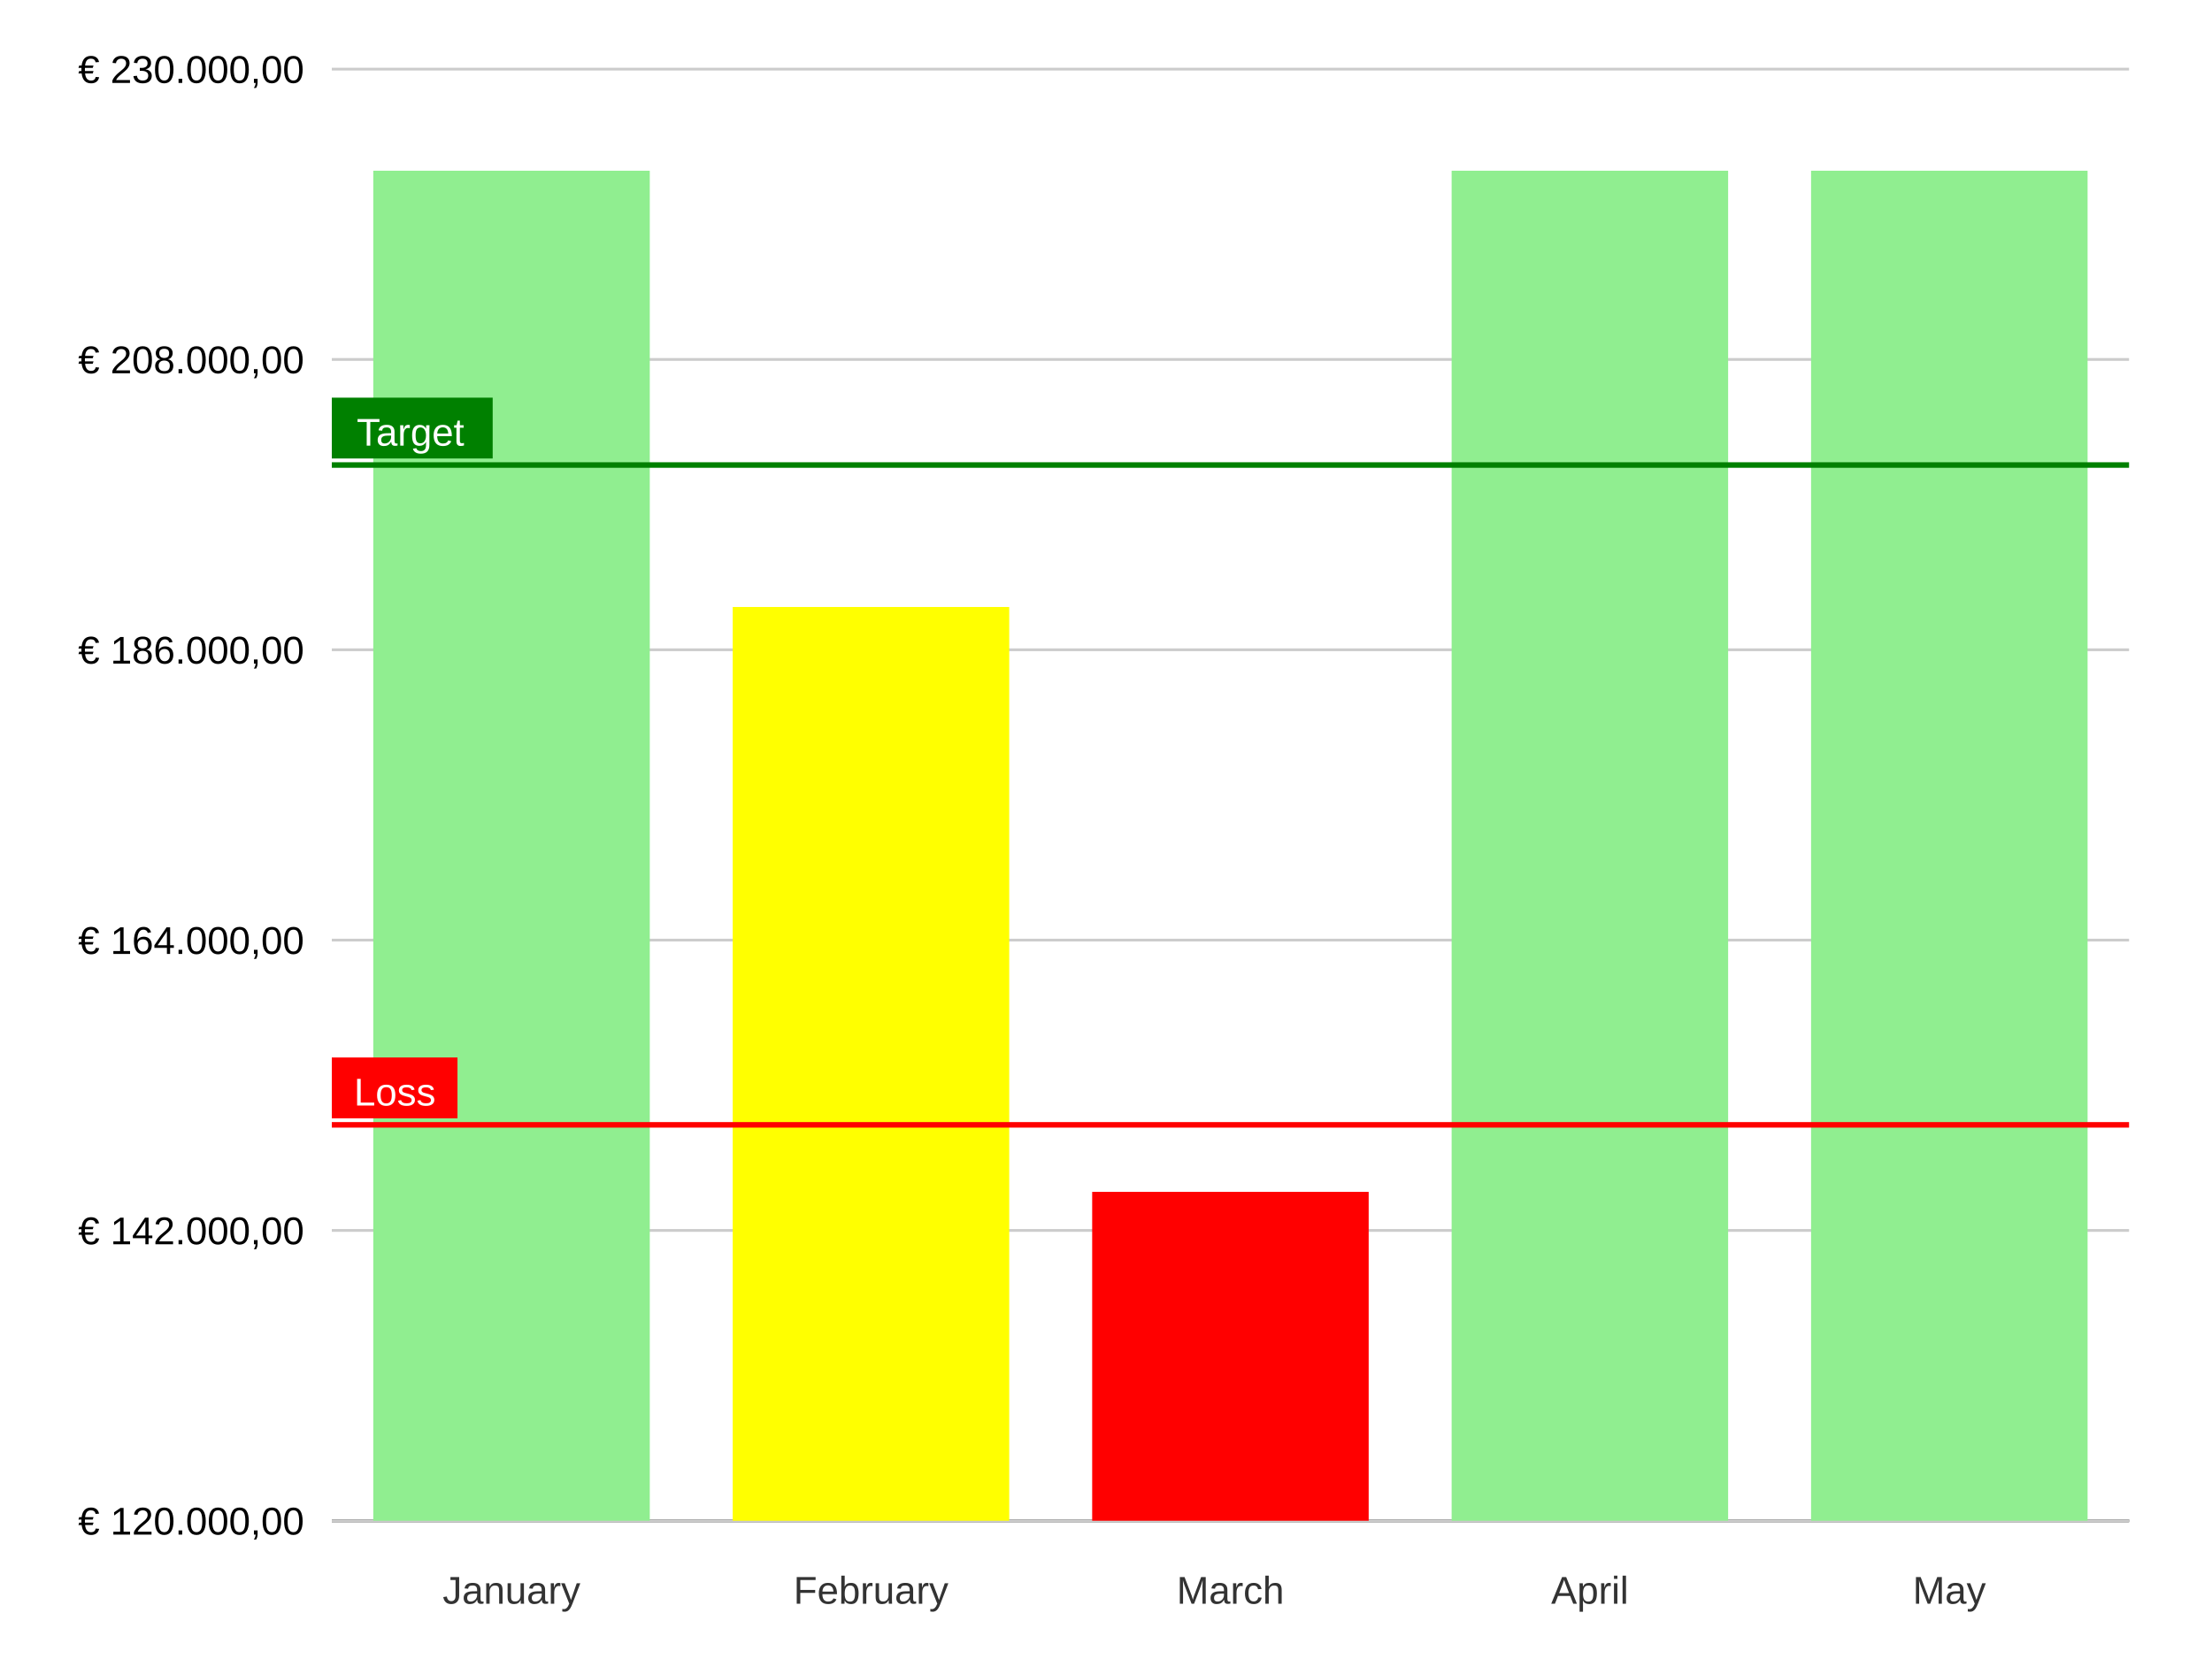
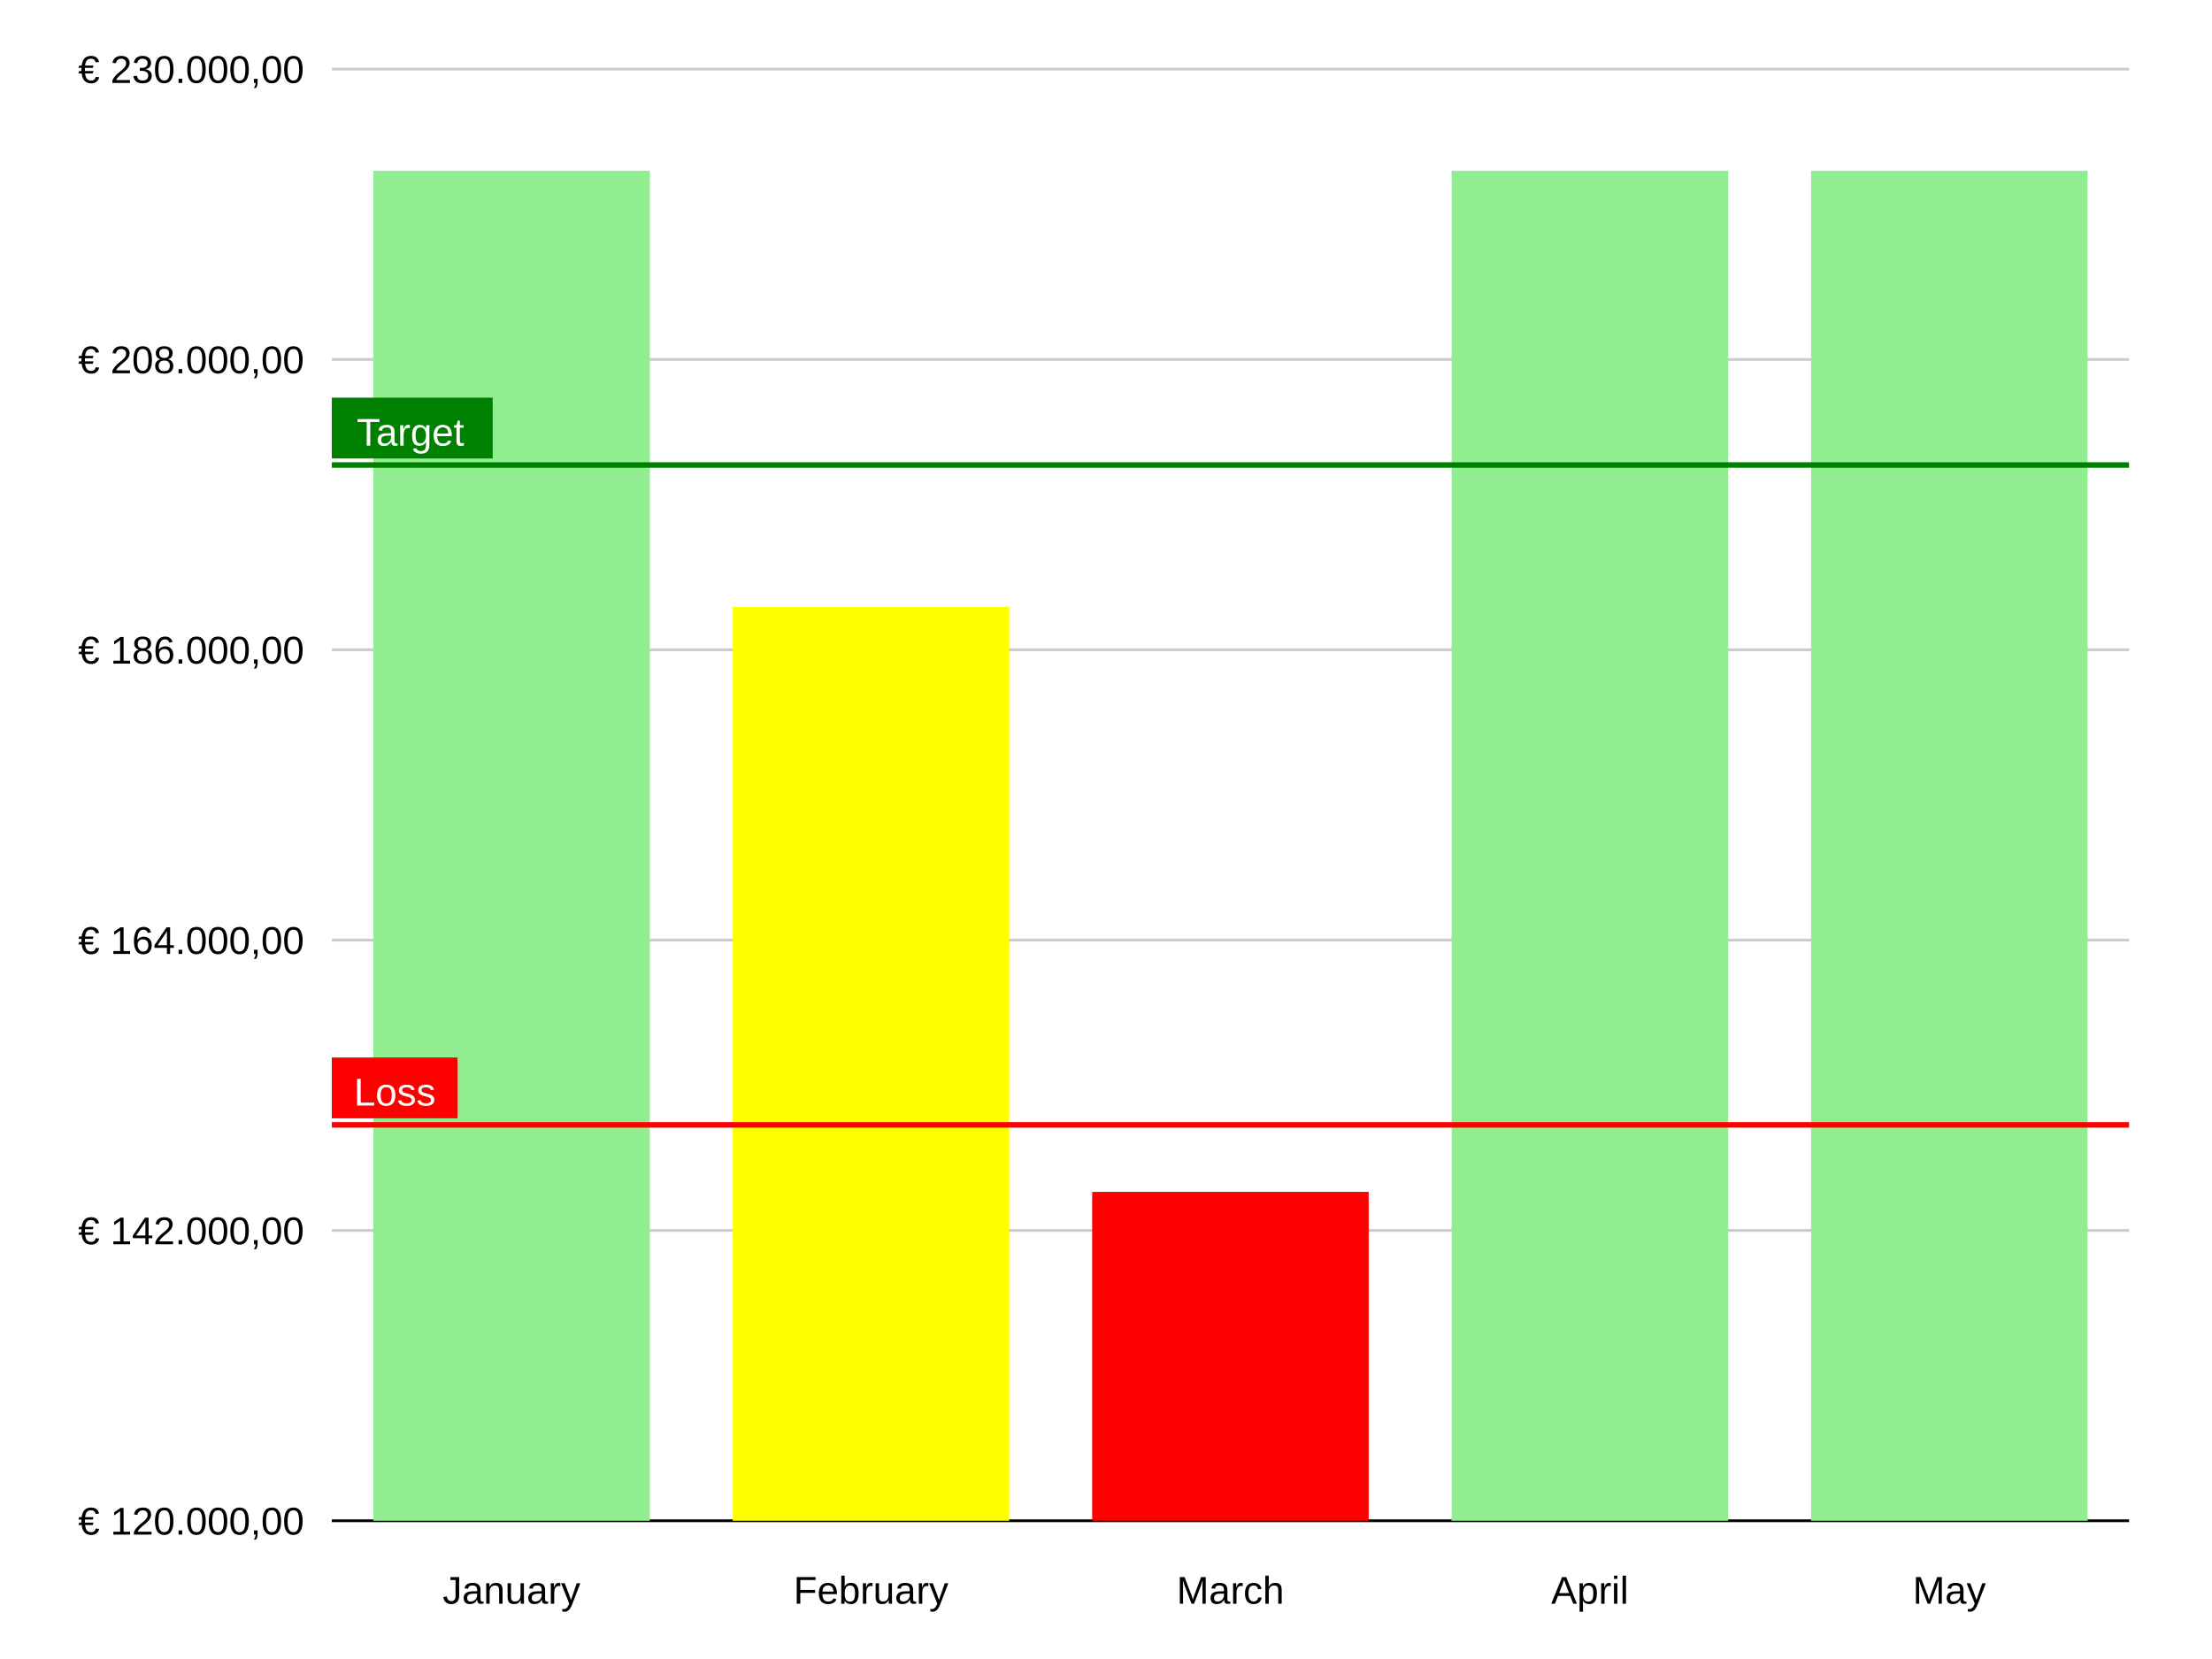
<svg xmlns="http://www.w3.org/2000/svg" width="800" height="600" viewBox="0 0 800 600">
  <rect x="0" y="0" width="800" height="600" fill="white" fill-opacity="1" stroke="none" stroke-width="0" rx="0" ry="0" />
  <text x="110" y="555" font-family="arial" font-size="14" fill="black" stroke="none" stroke-width="0" text-anchor="end" dominant-baseline="alphabetic" alignment-baseline="auto">€ 120.000,00</text>
  <text x="110" y="450" font-family="arial" font-size="14" fill="black" stroke="none" stroke-width="0" text-anchor="end" dominant-baseline="alphabetic" alignment-baseline="auto">€ 142.000,00</text>
  <text x="110" y="345" font-family="arial" font-size="14" fill="black" stroke="none" stroke-width="0" text-anchor="end" dominant-baseline="alphabetic" alignment-baseline="auto">€ 164.000,00</text>
  <text x="110" y="240" font-family="arial" font-size="14" fill="black" stroke="none" stroke-width="0" text-anchor="end" dominant-baseline="alphabetic" alignment-baseline="auto">€ 186.000,00</text>
  <text x="110" y="135" font-family="arial" font-size="14" fill="black" stroke="none" stroke-width="0" text-anchor="end" dominant-baseline="alphabetic" alignment-baseline="auto">€ 208.000,00</text>
  <text x="110" y="30" font-family="arial" font-size="14" fill="black" stroke="none" stroke-width="0" text-anchor="end" dominant-baseline="alphabetic" alignment-baseline="auto">€ 230.000,00</text>
-   <line x1="120" y1="550" x2="770" y2="550" stroke="black" stroke-dasharray="none" stroke-width="1" />
-   <line x1="120" y1="550" x2="770" y2="550" stroke="#ccc" stroke-dasharray="none" stroke-width="1" />
-   <line x1="120" y1="445" x2="770" y2="445" stroke="#ccc" stroke-dasharray="none" stroke-width="1" />
-   <line x1="120" y1="340" x2="770" y2="340" stroke="#ccc" stroke-dasharray="none" stroke-width="1" />
-   <line x1="120" y1="235" x2="770" y2="235" stroke="#ccc" stroke-dasharray="none" stroke-width="1" />
-   <line x1="120" y1="130" x2="770" y2="130" stroke="#ccc" stroke-dasharray="none" stroke-width="1" />
-   <line x1="120" y1="25" x2="770" y2="25" stroke="#ccc" stroke-dasharray="none" stroke-width="1" />
+   <line x1="120" y1="550" x2="770" y2="550" stroke="black" stroke-dasharray="none" stroke-width="1" stroke-opacity="1" />
+   <line x1="120" y1="445" x2="770" y2="445" stroke="black" stroke-dasharray="none" stroke-width="1" stroke-opacity="0.2" />
+   <line x1="120" y1="340" x2="770" y2="340" stroke="black" stroke-dasharray="none" stroke-width="1" stroke-opacity="0.2" />
+   <line x1="120" y1="235" x2="770" y2="235" stroke="black" stroke-dasharray="none" stroke-width="1" stroke-opacity="0.2" />
+   <line x1="120" y1="130" x2="770" y2="130" stroke="black" stroke-dasharray="none" stroke-width="1" stroke-opacity="0.2" />
+   <line x1="120" y1="25" x2="770" y2="25" stroke="black" stroke-dasharray="none" stroke-width="1" stroke-opacity="0.2" />
  <rect x="135" y="61.745" width="100" height="488.255" fill="lightgreen" fill-opacity="1" stroke="none" stroke-width="0" rx="0" ry="0" />
-   <text x="185" y="580" font-family="arial" font-size="14" fill="#333" stroke="none" stroke-width="0" text-anchor="middle" dominant-baseline="alphabetic" alignment-baseline="auto">January</text>
+   <text x="185" y="580" font-family="arial" font-size="14" fill="black" stroke="none" stroke-width="0" text-anchor="middle" dominant-baseline="alphabetic" alignment-baseline="auto">January</text>
  <rect x="265" y="219.527" width="100" height="330.473" fill="yellow" fill-opacity="1" stroke="none" stroke-width="0" rx="0" ry="0" />
-   <text x="315" y="580" font-family="arial" font-size="14" fill="#333" stroke="none" stroke-width="0" text-anchor="middle" dominant-baseline="alphabetic" alignment-baseline="auto">February</text>
+   <text x="315" y="580" font-family="arial" font-size="14" fill="black" stroke="none" stroke-width="0" text-anchor="middle" dominant-baseline="alphabetic" alignment-baseline="auto">February</text>
  <rect x="395" y="431.054" width="100" height="118.946" fill="red" fill-opacity="1" stroke="none" stroke-width="0" rx="0" ry="0" />
-   <text x="445" y="580" font-family="arial" font-size="14" fill="#333" stroke="none" stroke-width="0" text-anchor="middle" dominant-baseline="alphabetic" alignment-baseline="auto">March</text>
+   <text x="445" y="580" font-family="arial" font-size="14" fill="black" stroke="none" stroke-width="0" text-anchor="middle" dominant-baseline="alphabetic" alignment-baseline="auto">March</text>
  <rect x="525" y="61.745" width="100" height="488.255" fill="lightgreen" fill-opacity="1" stroke="none" stroke-width="0" rx="0" ry="0" />
-   <text x="575" y="580" font-family="arial" font-size="14" fill="#333" stroke="none" stroke-width="0" text-anchor="middle" dominant-baseline="alphabetic" alignment-baseline="auto">April</text>
+   <text x="575" y="580" font-family="arial" font-size="14" fill="black" stroke="none" stroke-width="0" text-anchor="middle" dominant-baseline="alphabetic" alignment-baseline="auto">April</text>
  <rect x="655" y="61.745" width="100" height="488.255" fill="lightgreen" fill-opacity="1" stroke="none" stroke-width="0" rx="0" ry="0" />
-   <text x="705" y="580" font-family="arial" font-size="14" fill="#333" stroke="none" stroke-width="0" text-anchor="middle" dominant-baseline="alphabetic" alignment-baseline="auto">May</text>
-   <line x1="120" y1="168.182" x2="770" y2="168.182" stroke="green" stroke-dasharray="none" stroke-width="2" />
+   <text x="705" y="580" font-family="arial" font-size="14" fill="black" stroke="none" stroke-width="0" text-anchor="middle" dominant-baseline="alphabetic" alignment-baseline="auto">May</text>
+   <line x1="120" y1="168.182" x2="770" y2="168.182" stroke="green" stroke-dasharray="none" stroke-width="2" stroke-opacity="1" />
  <rect x="120" y="143.818" width="58.182" height="22" fill="green" fill-opacity="1" stroke="none" stroke-width="0" rx="0" ry="0" />
  <text x="129" y="161.182" font-family="arial" font-size="14" fill="white" stroke="none" stroke-width="0" text-anchor="start" dominant-baseline="alphabetic" alignment-baseline="auto">Target</text>
-   <line x1="120" y1="406.818" x2="770" y2="406.818" stroke="red" stroke-dasharray="none" stroke-width="2" />
+   <line x1="120" y1="406.818" x2="770" y2="406.818" stroke="red" stroke-dasharray="none" stroke-width="2" stroke-opacity="1" />
  <rect x="120" y="382.455" width="45.455" height="22" fill="red" fill-opacity="1" stroke="none" stroke-width="0" rx="0" ry="0" />
  <text x="128" y="399.818" font-family="arial" font-size="14" fill="white" stroke="none" stroke-width="0" text-anchor="start" dominant-baseline="alphabetic" alignment-baseline="auto">Loss</text>
</svg>
